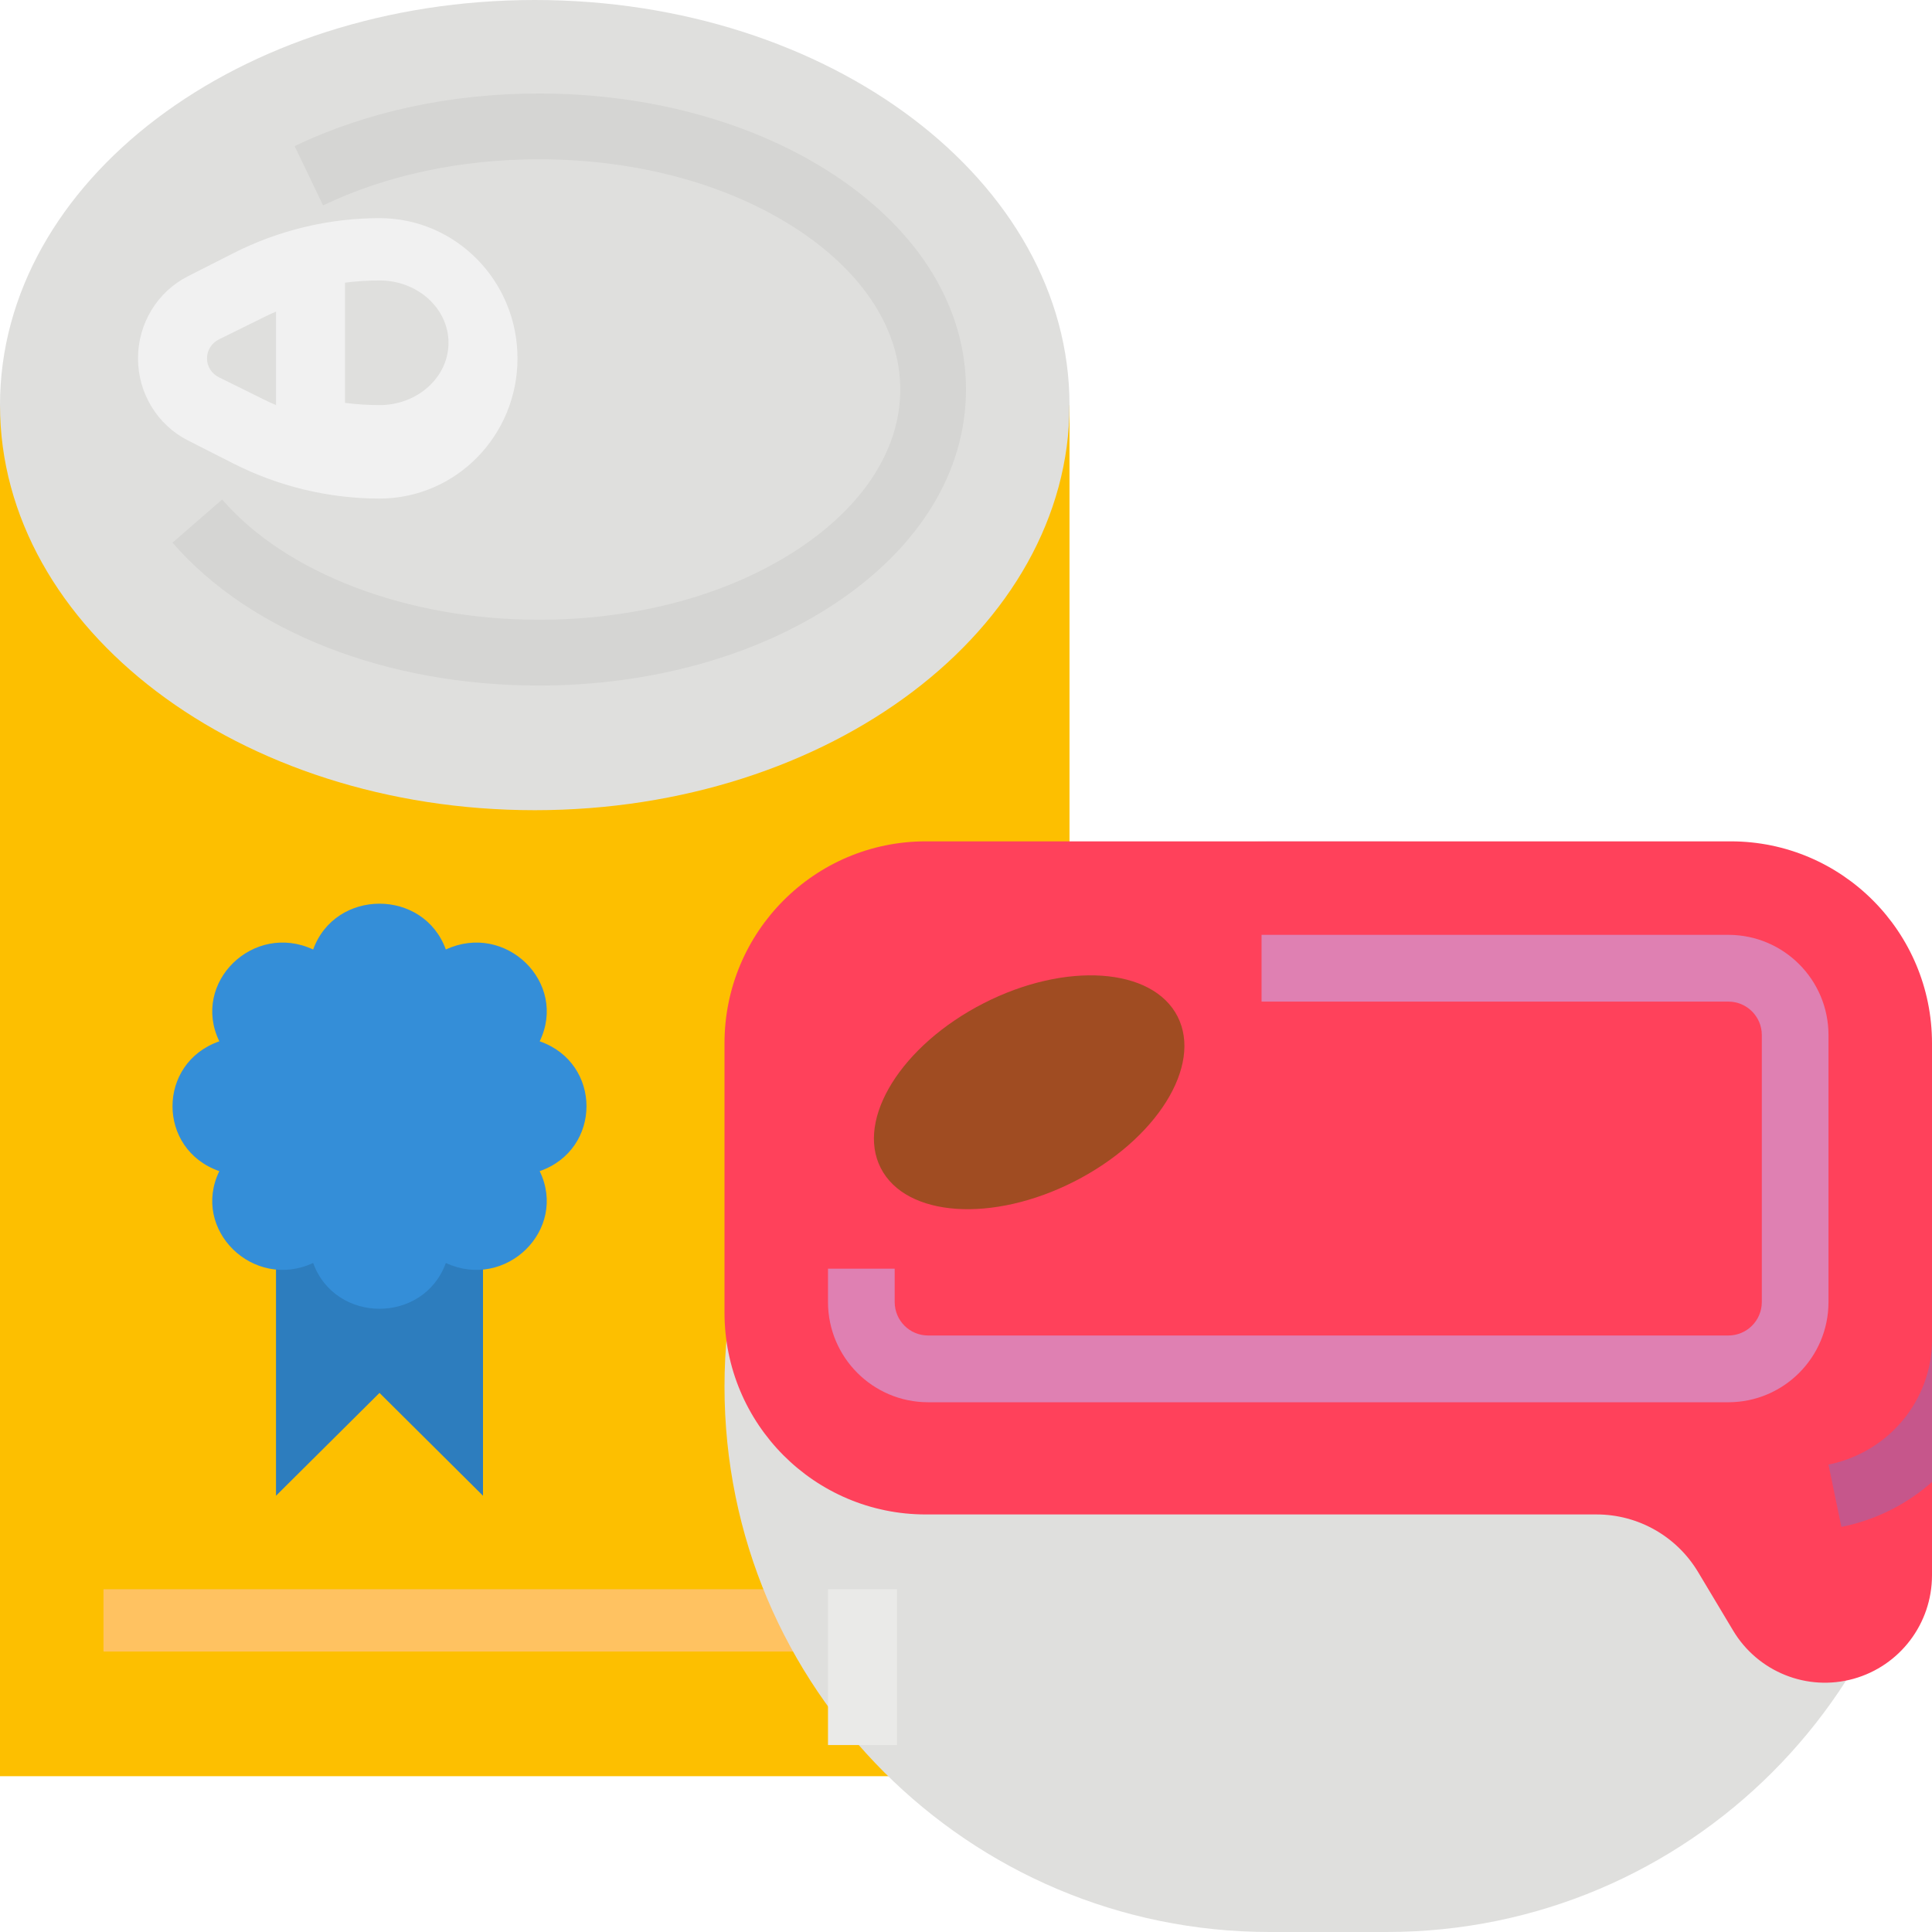
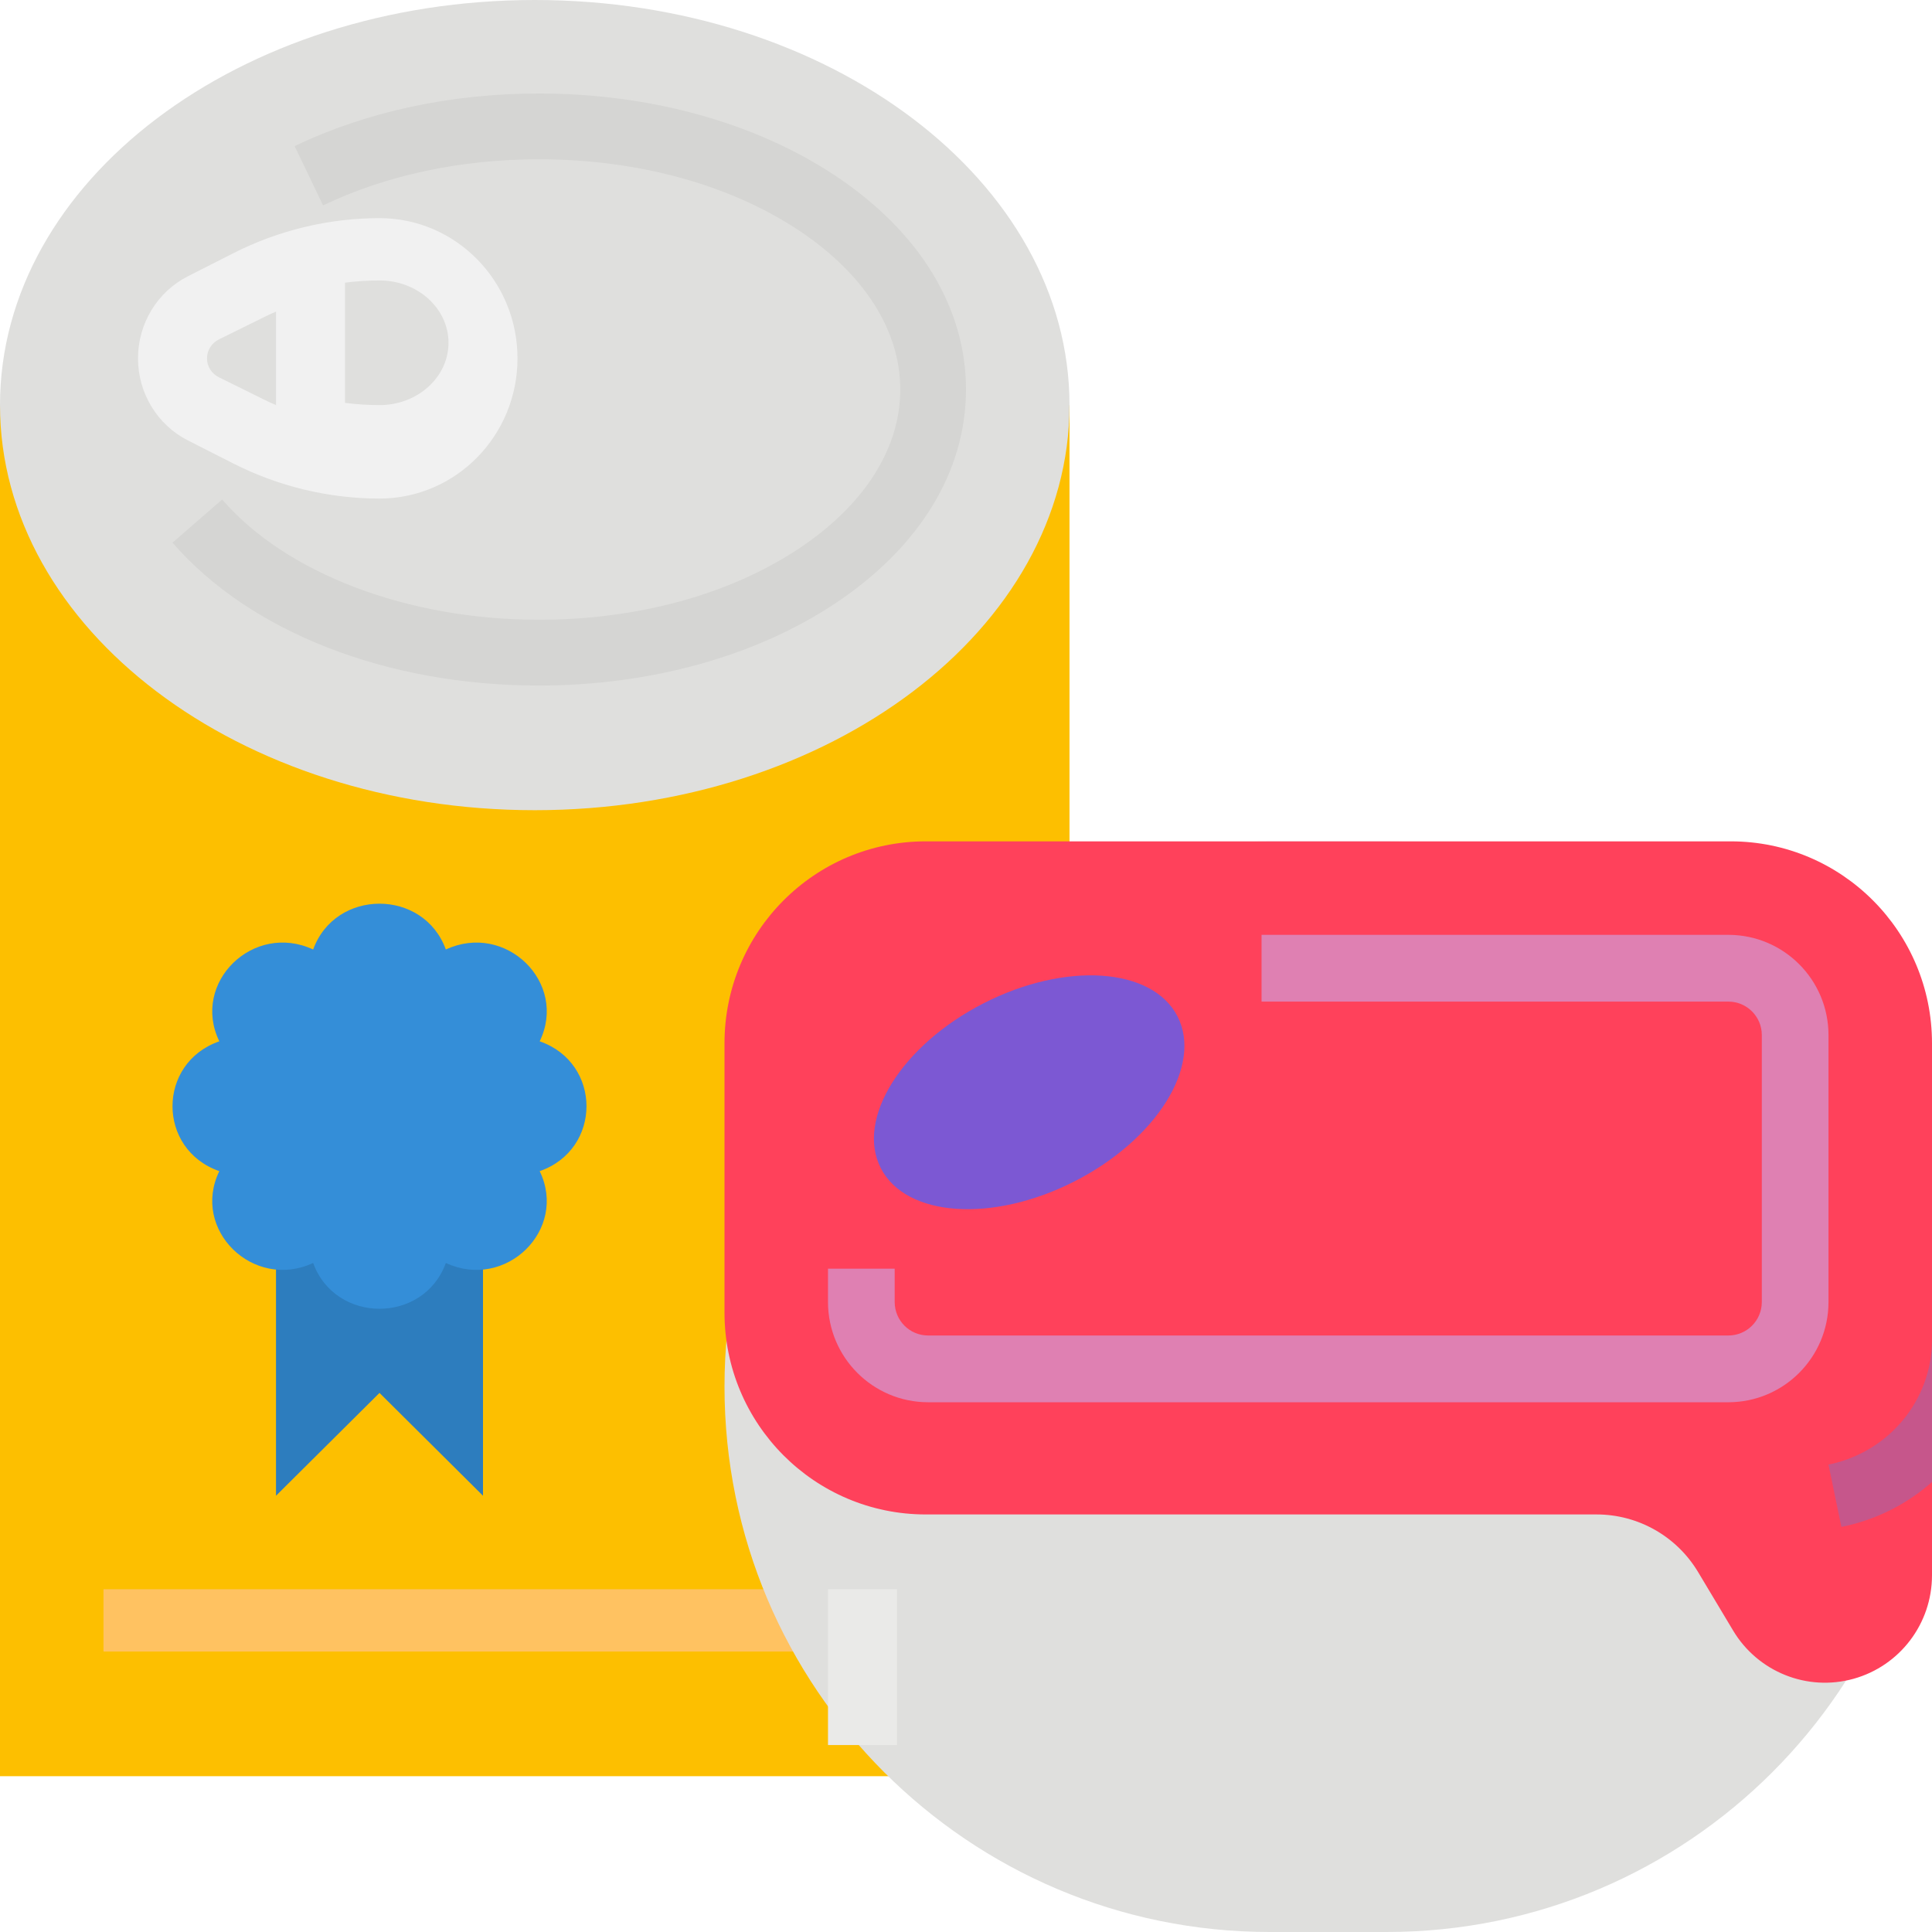
<svg xmlns="http://www.w3.org/2000/svg" width="56" height="56" viewBox="0 0 56 56" fill="none">
  <path d="M0 11.742H31V51.484H0V11.742Z" fill="#FDBF00" />
  <ellipse cx="15.5" cy="11.742" rx="15.5" ry="11.742" fill="#DFDFDD" />
  <path d="M15.619 19.871C11.218 19.871 7.248 18.323 5 15.729L6.439 14.479C8.302 16.629 11.82 17.964 15.619 17.964C18.486 17.964 21.168 17.228 23.172 15.89C25.057 14.632 26.095 12.999 26.095 11.29C26.095 9.582 25.057 7.948 23.172 6.69C21.168 5.353 18.486 4.617 15.619 4.617C13.35 4.617 11.187 5.079 9.364 5.954L8.541 4.235C10.619 3.237 13.066 2.71 15.619 2.71C18.857 2.71 21.915 3.56 24.229 5.104C26.661 6.727 28 8.924 28 11.29C28 13.657 26.661 15.854 24.229 17.477C21.915 19.021 18.857 19.871 15.619 19.871Z" fill="#D5D5D3" />
  <path fill-rule="evenodd" clip-rule="evenodd" d="M11 6.323C9.53 6.324 8.08 6.672 6.764 7.339L5.447 8.008C4.56 8.458 4 9.379 4 10.387C4 11.395 4.56 12.316 5.447 12.766L6.764 13.435C8.08 14.102 9.53 14.45 11 14.451C13.209 14.451 15 12.632 15 10.387C15 8.142 13.209 6.323 11 6.323ZM6.342 10.934C6.132 10.83 6 10.619 6 10.387C6 10.155 6.132 9.944 6.342 9.84L7.659 9.189C7.771 9.133 7.885 9.082 8 9.032V11.742C7.885 11.692 7.771 11.641 7.659 11.585L6.342 10.934ZM10 11.678C10.331 11.72 10.665 11.741 11 11.742C12.105 11.742 13 10.933 13 9.935C13 8.938 12.105 8.129 11 8.129C10.665 8.13 10.331 8.151 10 8.193V11.678Z" fill="#F1F1F1" />
  <path d="M8 33.419V43.355L11 40.374L14 43.355V33.419H8Z" fill="#2D7DBE" />
  <path d="M15.643 30.183C16.468 28.485 14.658 26.715 12.923 27.522C12.28 25.751 9.72 25.751 9.077 27.522C7.342 26.714 5.533 28.485 6.357 30.183C4.548 30.812 4.548 33.317 6.357 33.946C5.532 35.644 7.342 37.414 9.077 36.608C9.72 38.378 12.28 38.378 12.923 36.608C14.658 37.415 16.467 35.644 15.643 33.946C17.452 33.317 17.452 30.812 15.643 30.183Z" fill="#348ED8" />
  <path d="M3 46.065H31V47.871H3V46.065Z" fill="#FFC261" />
  <rect x="21" y="24.387" width="35" height="31.613" rx="15.806" fill="#DFDFDD" />
  <path d="M56 30.24V45.66C56 47.06 55.069 48.287 53.725 48.661C52.38 49.035 50.953 48.462 50.235 47.262L49.222 45.57C48.602 44.532 47.484 43.897 46.278 43.897H26.833C23.612 43.897 21 41.276 21 38.044V30.24C21 27.008 23.612 24.387 26.833 24.387H50.167C53.388 24.387 56 27.008 56 30.24Z" fill="#FF415B" />
  <path d="M56 38.839V42.956C55.258 43.613 54.351 44.063 53.373 44.258L53 42.452C54.745 42.097 55.997 40.589 56 38.839V38.839Z" fill="#C6568B" />
  <path d="M26.9 40.645C25.299 40.643 24.002 39.344 24 37.742V36.774H25.933V37.742C25.934 38.276 26.366 38.709 26.9 38.71H50.1C50.634 38.709 51.066 38.276 51.067 37.742V30C51.066 29.466 50.634 29.033 50.1 29.032H36.567V27.097H50.1C51.701 27.099 52.998 28.397 53 30V37.742C52.998 39.344 51.701 40.643 50.1 40.645H26.9Z" fill="#DF80B2" />
-   <ellipse cx="29.831" cy="31.66" rx="4.83" ry="2.898" transform="rotate(-27.0517 29.8312 31.6602)" fill="#A04C22" />
+   <ellipse cx="29.831" cy="31.66" rx="4.83" ry="2.898" transform="rotate(-27.0517 29.8312 31.6602)" fill="#7C58D3" />
  <path d="M24 46.065H26V50.581H24V46.065Z" fill="#EAEAE8" />
</svg>
